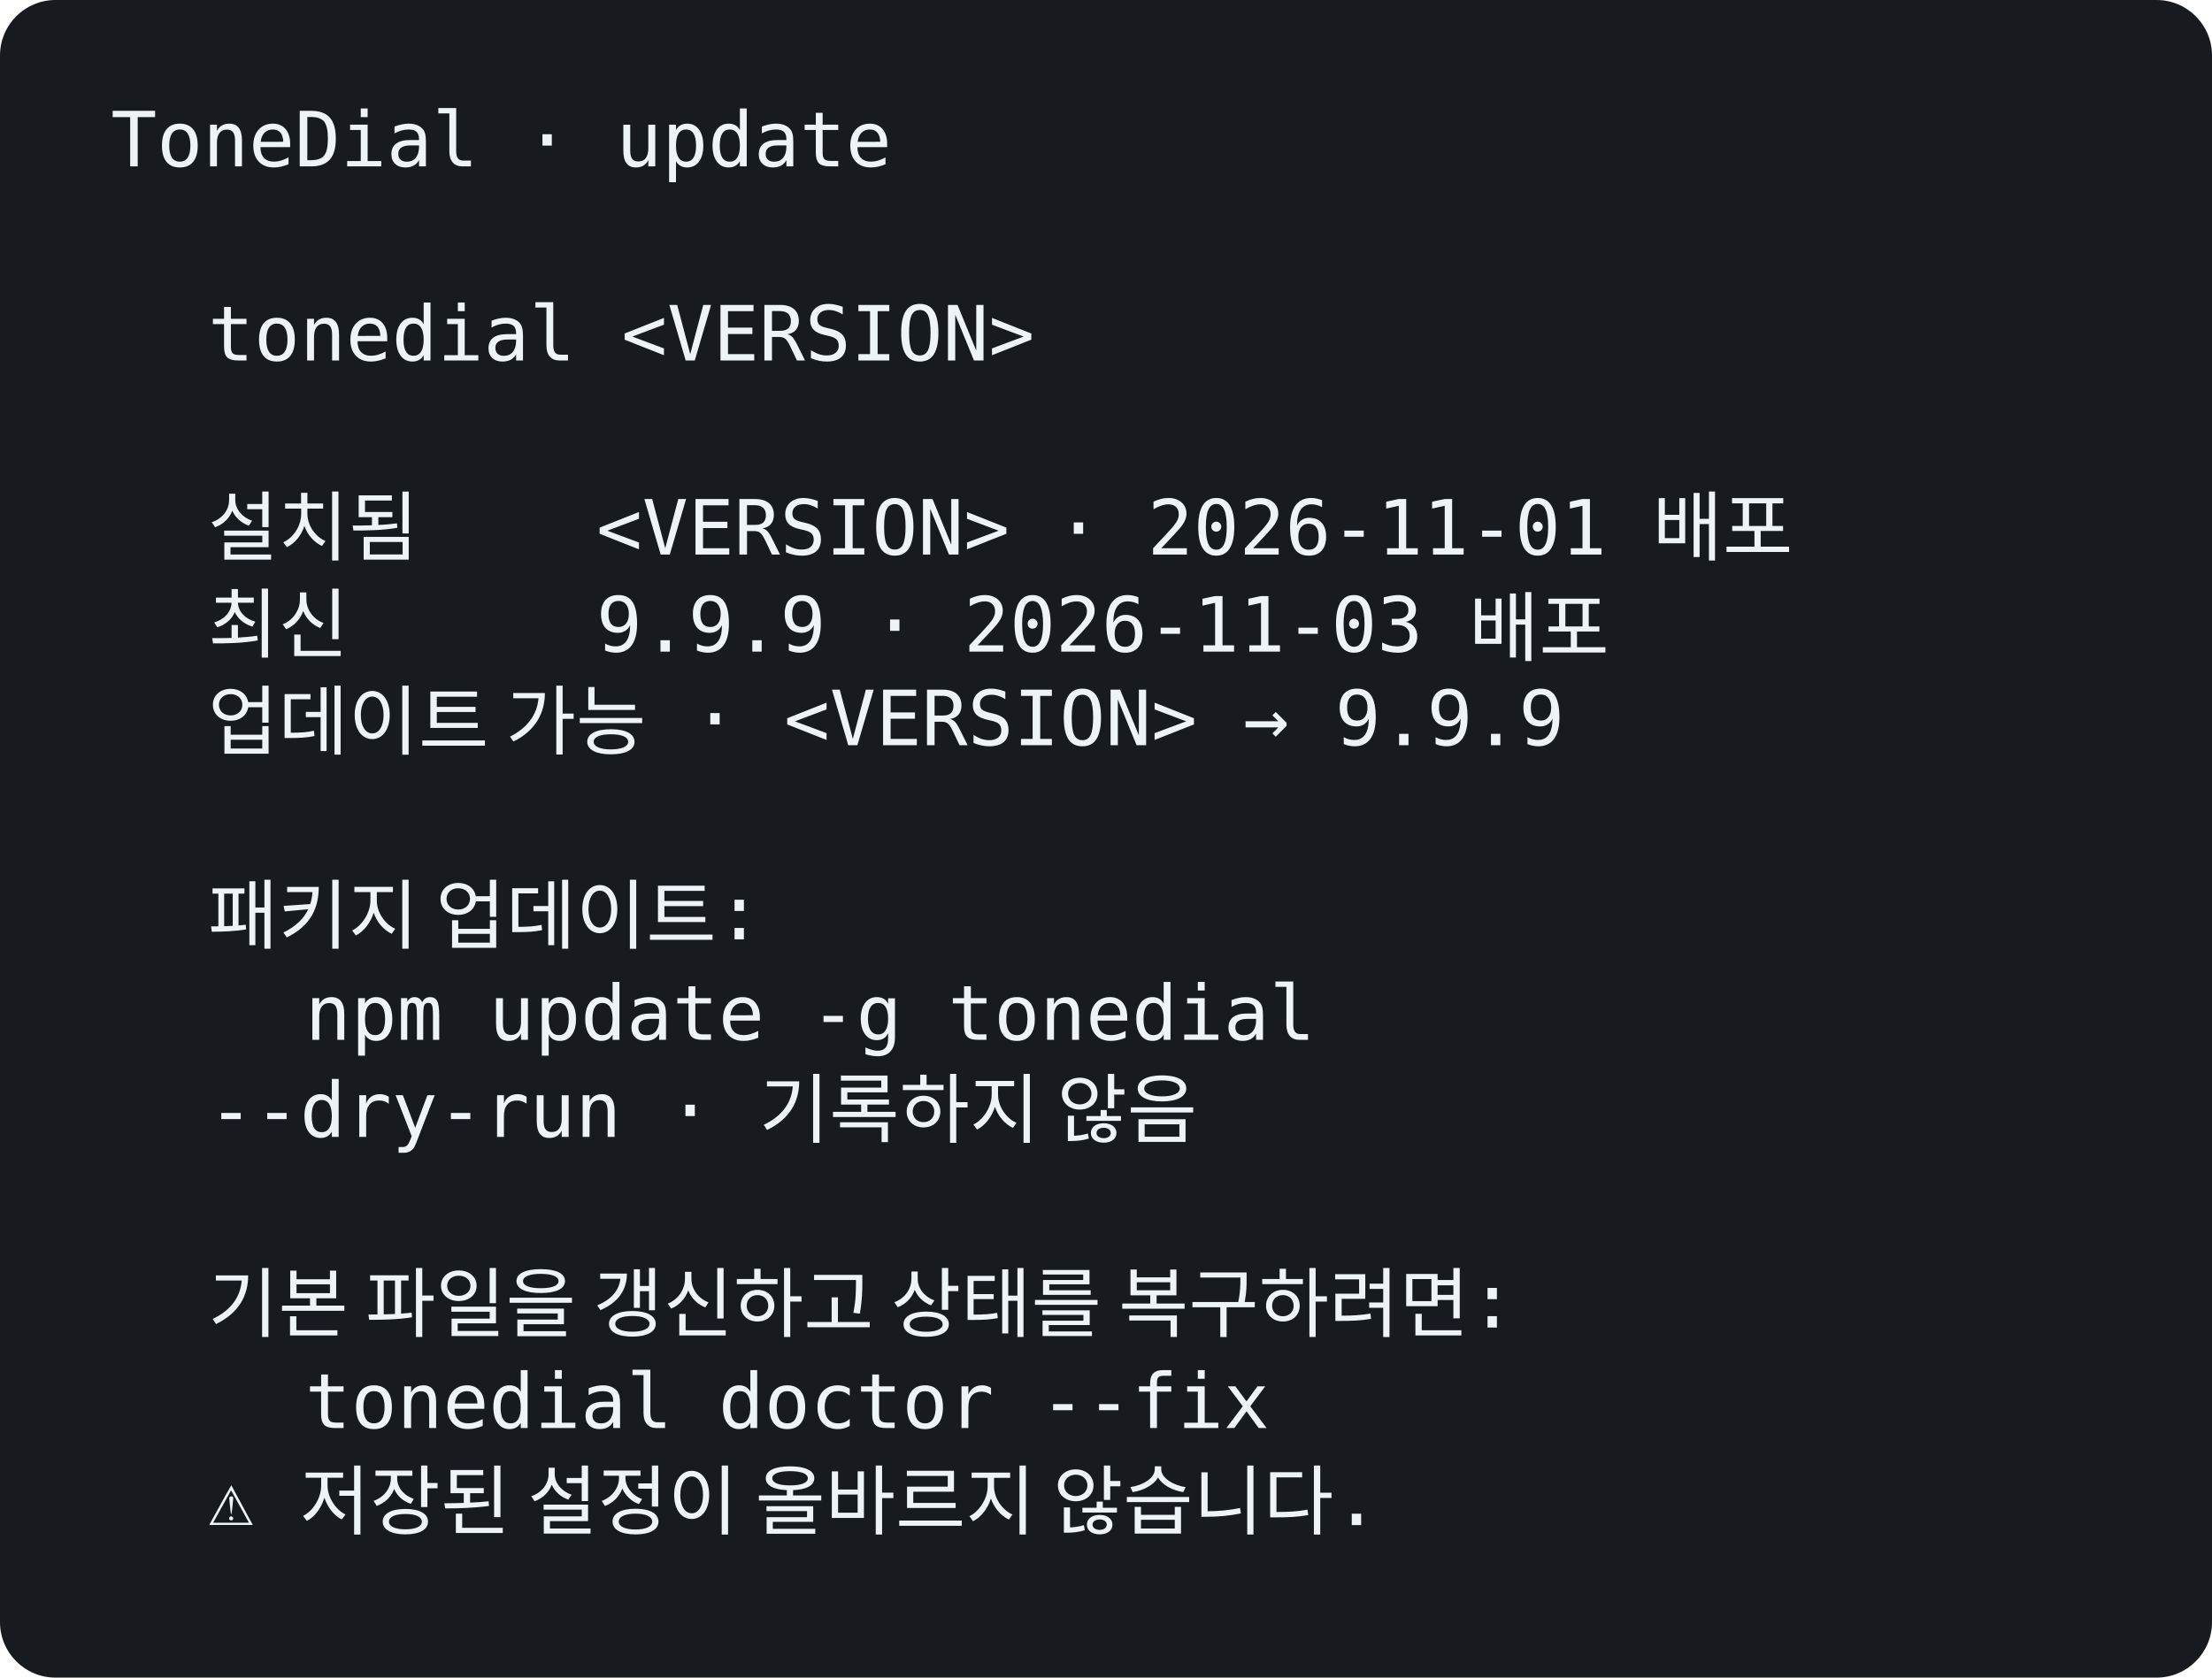
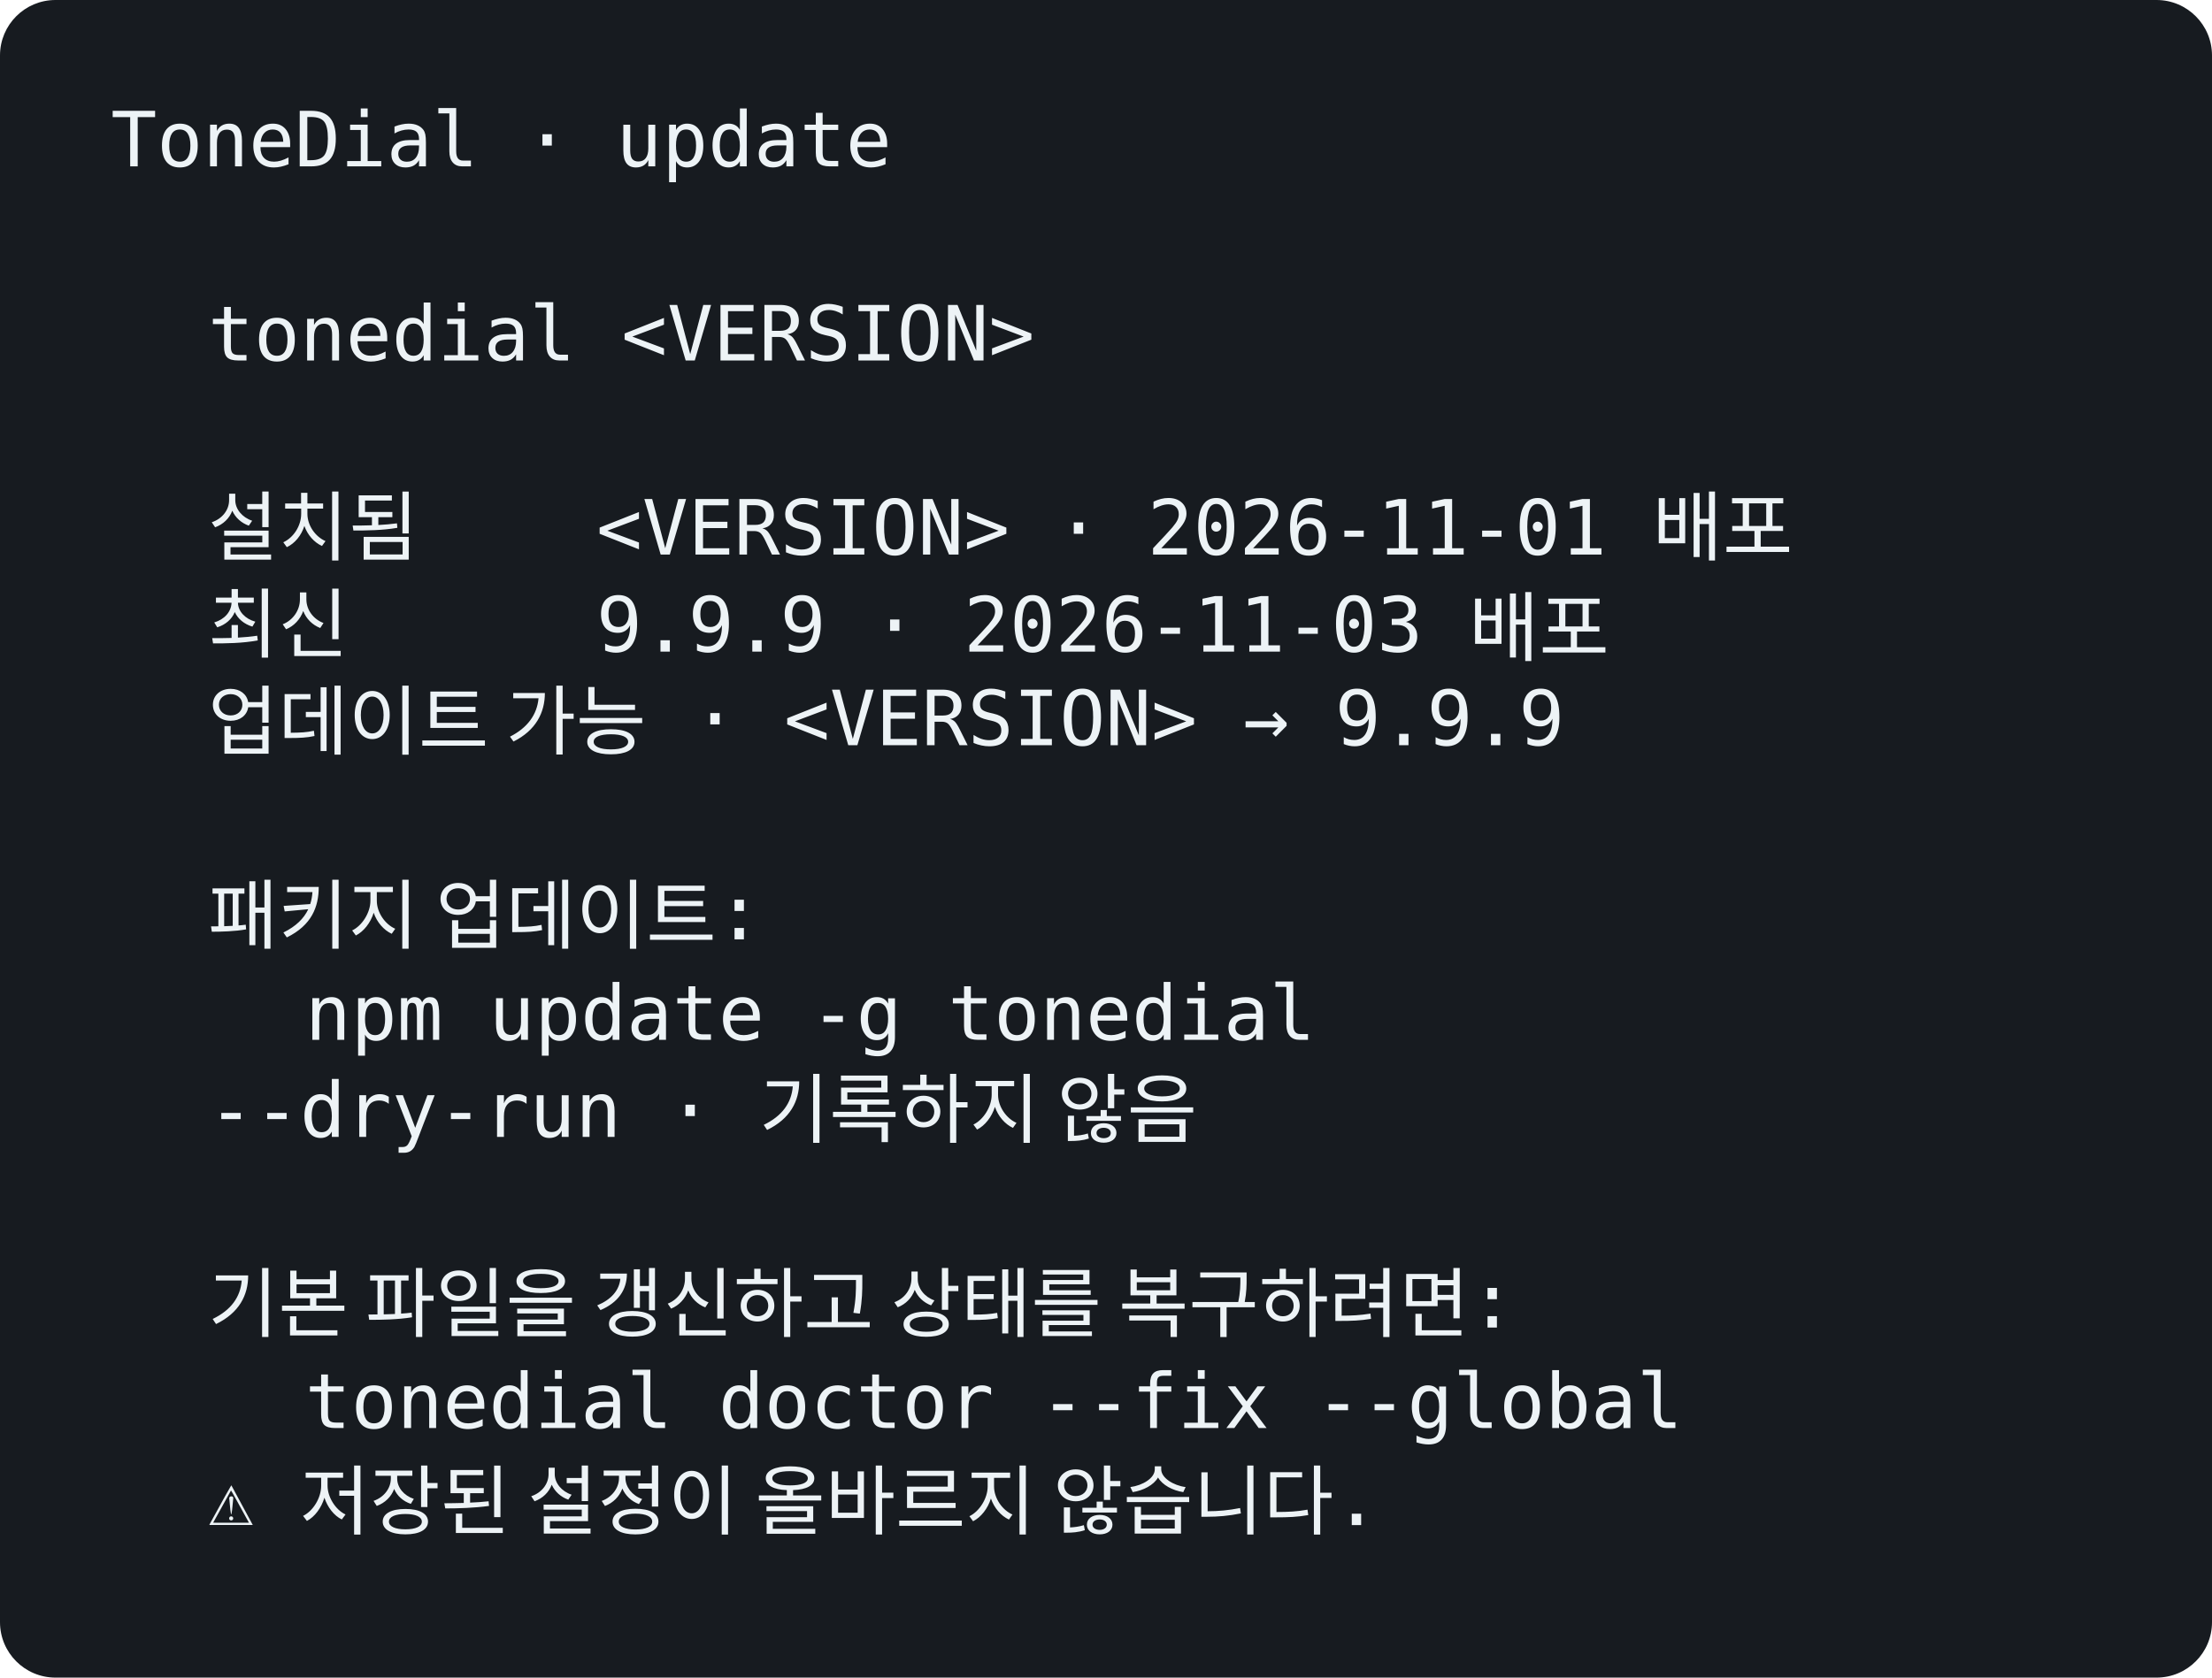
<svg xmlns="http://www.w3.org/2000/svg" width="638" height="484" viewBox="0 0 638 484" role="img" aria-labelledby="title description">
  <rect width="100%" height="100%" rx="16" fill="#171b20" />
  <g font-family="ui-monospace, SFMono-Regular, Menlo, Consolas, monospace, system-ui" font-size="22">
    <text x="32" y="48" fill="#edf3f6" font-weight="400" opacity="1">ToneDial · update</text>
    <text x="60" y="104" fill="#edf3f6" font-weight="400" opacity="1">tonedial &lt;VERSION&gt;</text>
    <text x="60" y="160" fill="#edf3f6" font-weight="400" opacity="1">설치됨</text>
    <text x="172" y="160" fill="#edf3f6" font-weight="400" opacity="1">&lt;VERSION&gt; · 2026-11-01 배포</text>
    <text x="60" y="188" fill="#edf3f6" font-weight="400" opacity="1">최신</text>
    <text x="172" y="188" fill="#edf3f6" font-weight="400" opacity="1">9.9.9 · 2026-11-03 배포</text>
    <text x="60" y="216" fill="#edf3f6" font-weight="400" opacity="1">업데이트 가능 · &lt;VERSION&gt; → 9.9.9</text>
    <text x="60" y="272" fill="#edf3f6" font-weight="400" opacity="1">패키지 업데이트:</text>
    <text x="88" y="300" fill="#edf3f6" font-weight="400" opacity="1">npm update -g tonedial</text>
    <text x="60" y="328" fill="#edf3f6" font-weight="400" opacity="1">--dry-run · 기록하지 않음</text>
    <text x="60" y="384" fill="#edf3f6" font-weight="400" opacity="1">기본 파일을 갱신하고 상태를 복구하려면:</text>
-     <text x="88" y="412" fill="#edf3f6" font-weight="400" opacity="1">tonedial doctor --fix</text>
+     <text x="88" y="412" fill="#edf3f6" font-weight="400" opacity="1">tonedial doctor --fix --global</text>
    <text x="60" y="440" fill="#edf3f6" font-weight="400" opacity="1">⚠ 저장된 설정이 올바르지 않습니다.</text>
  </g>
</svg>
